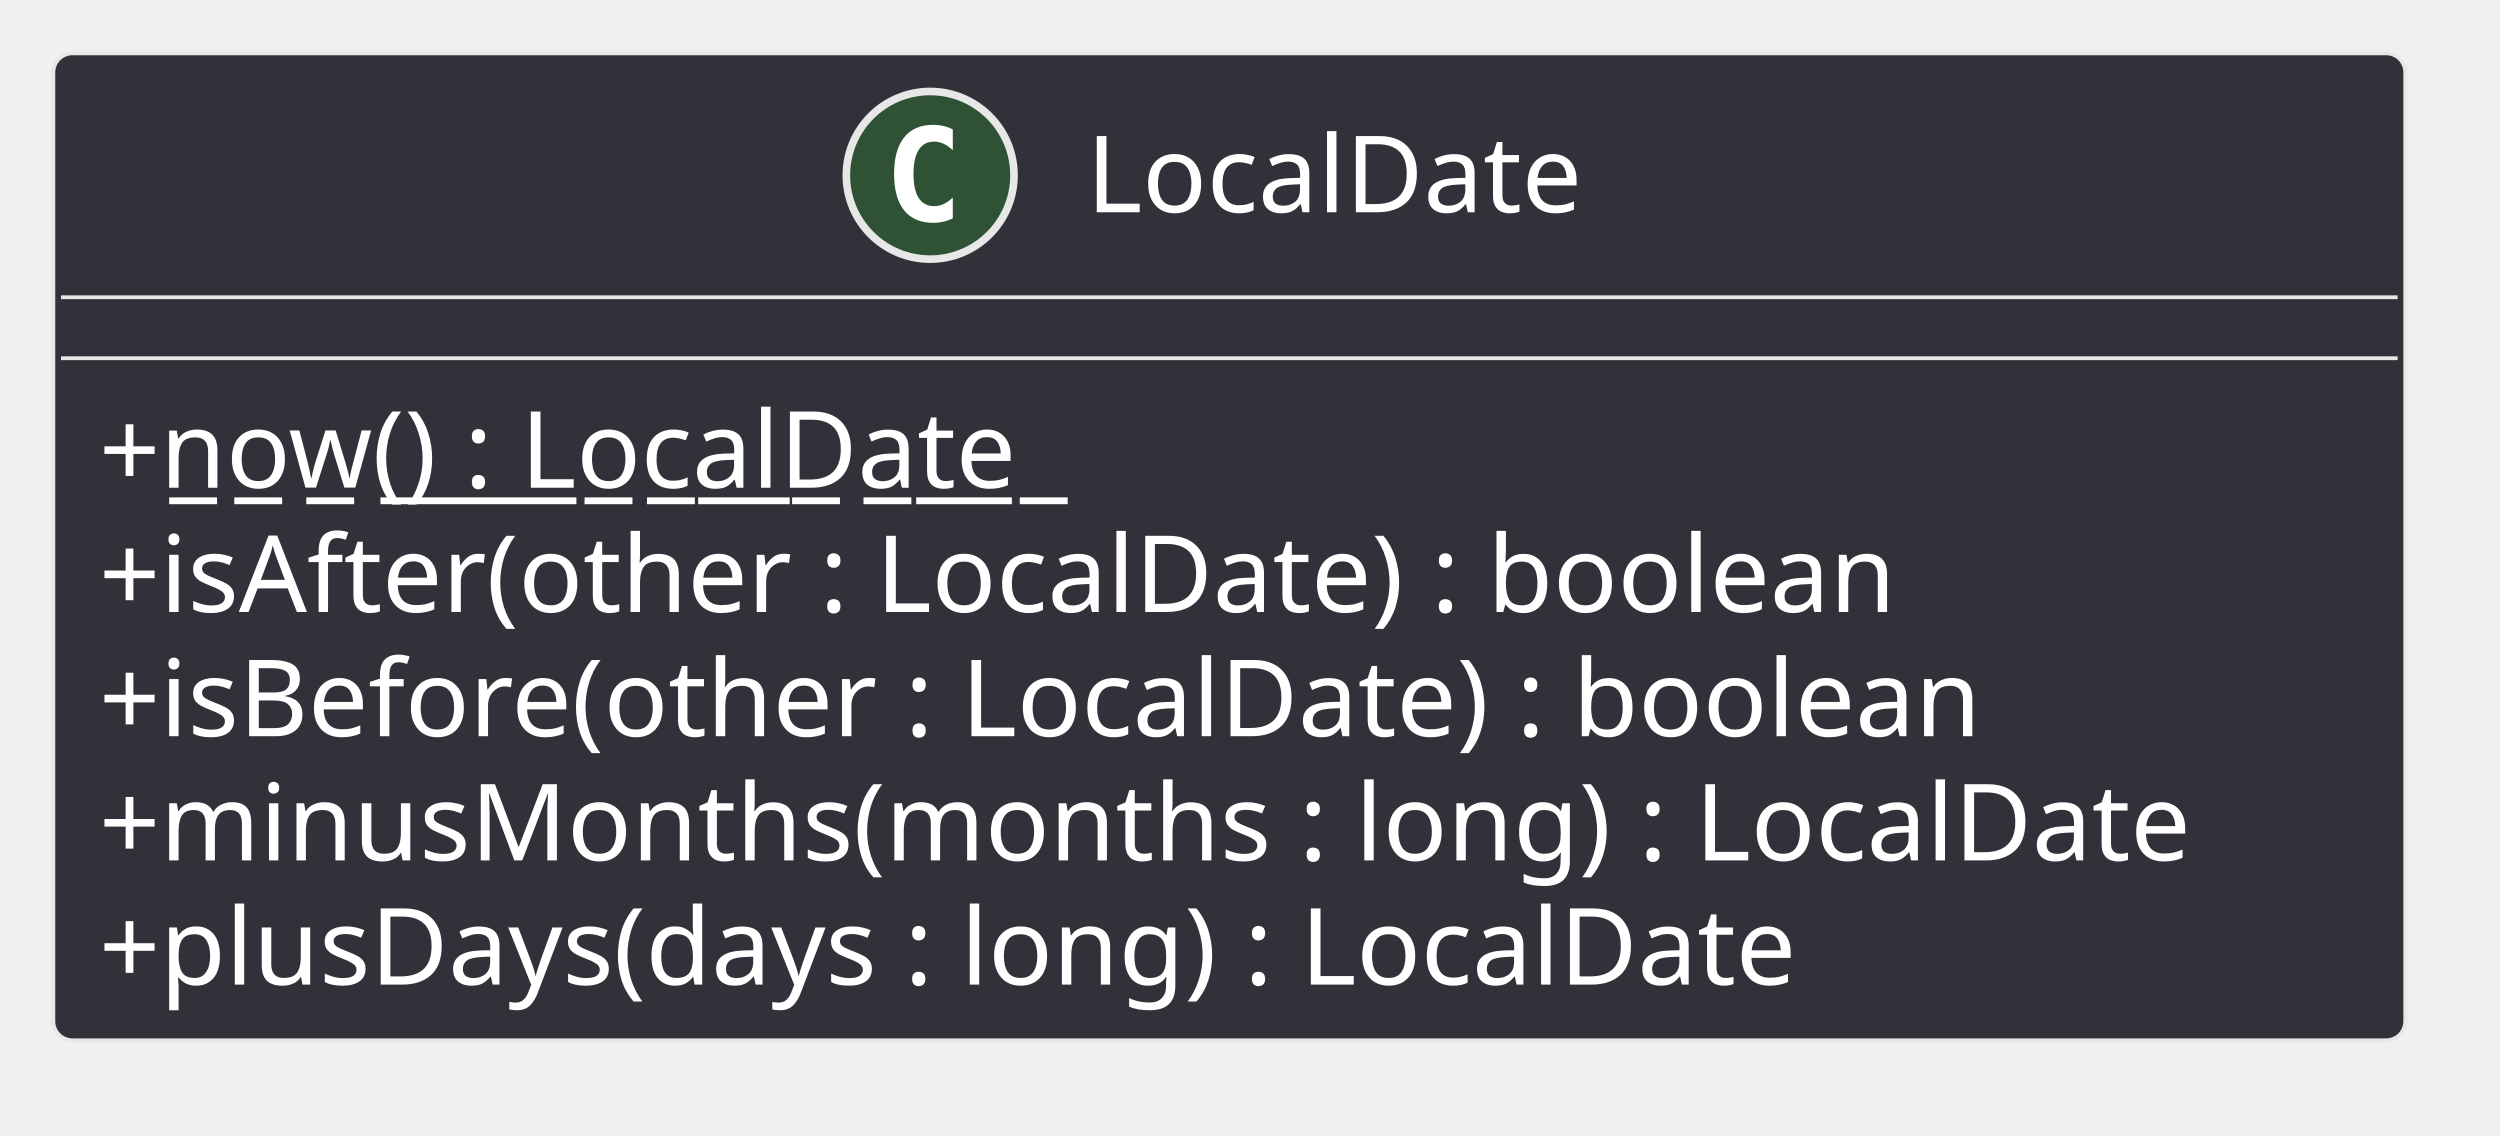
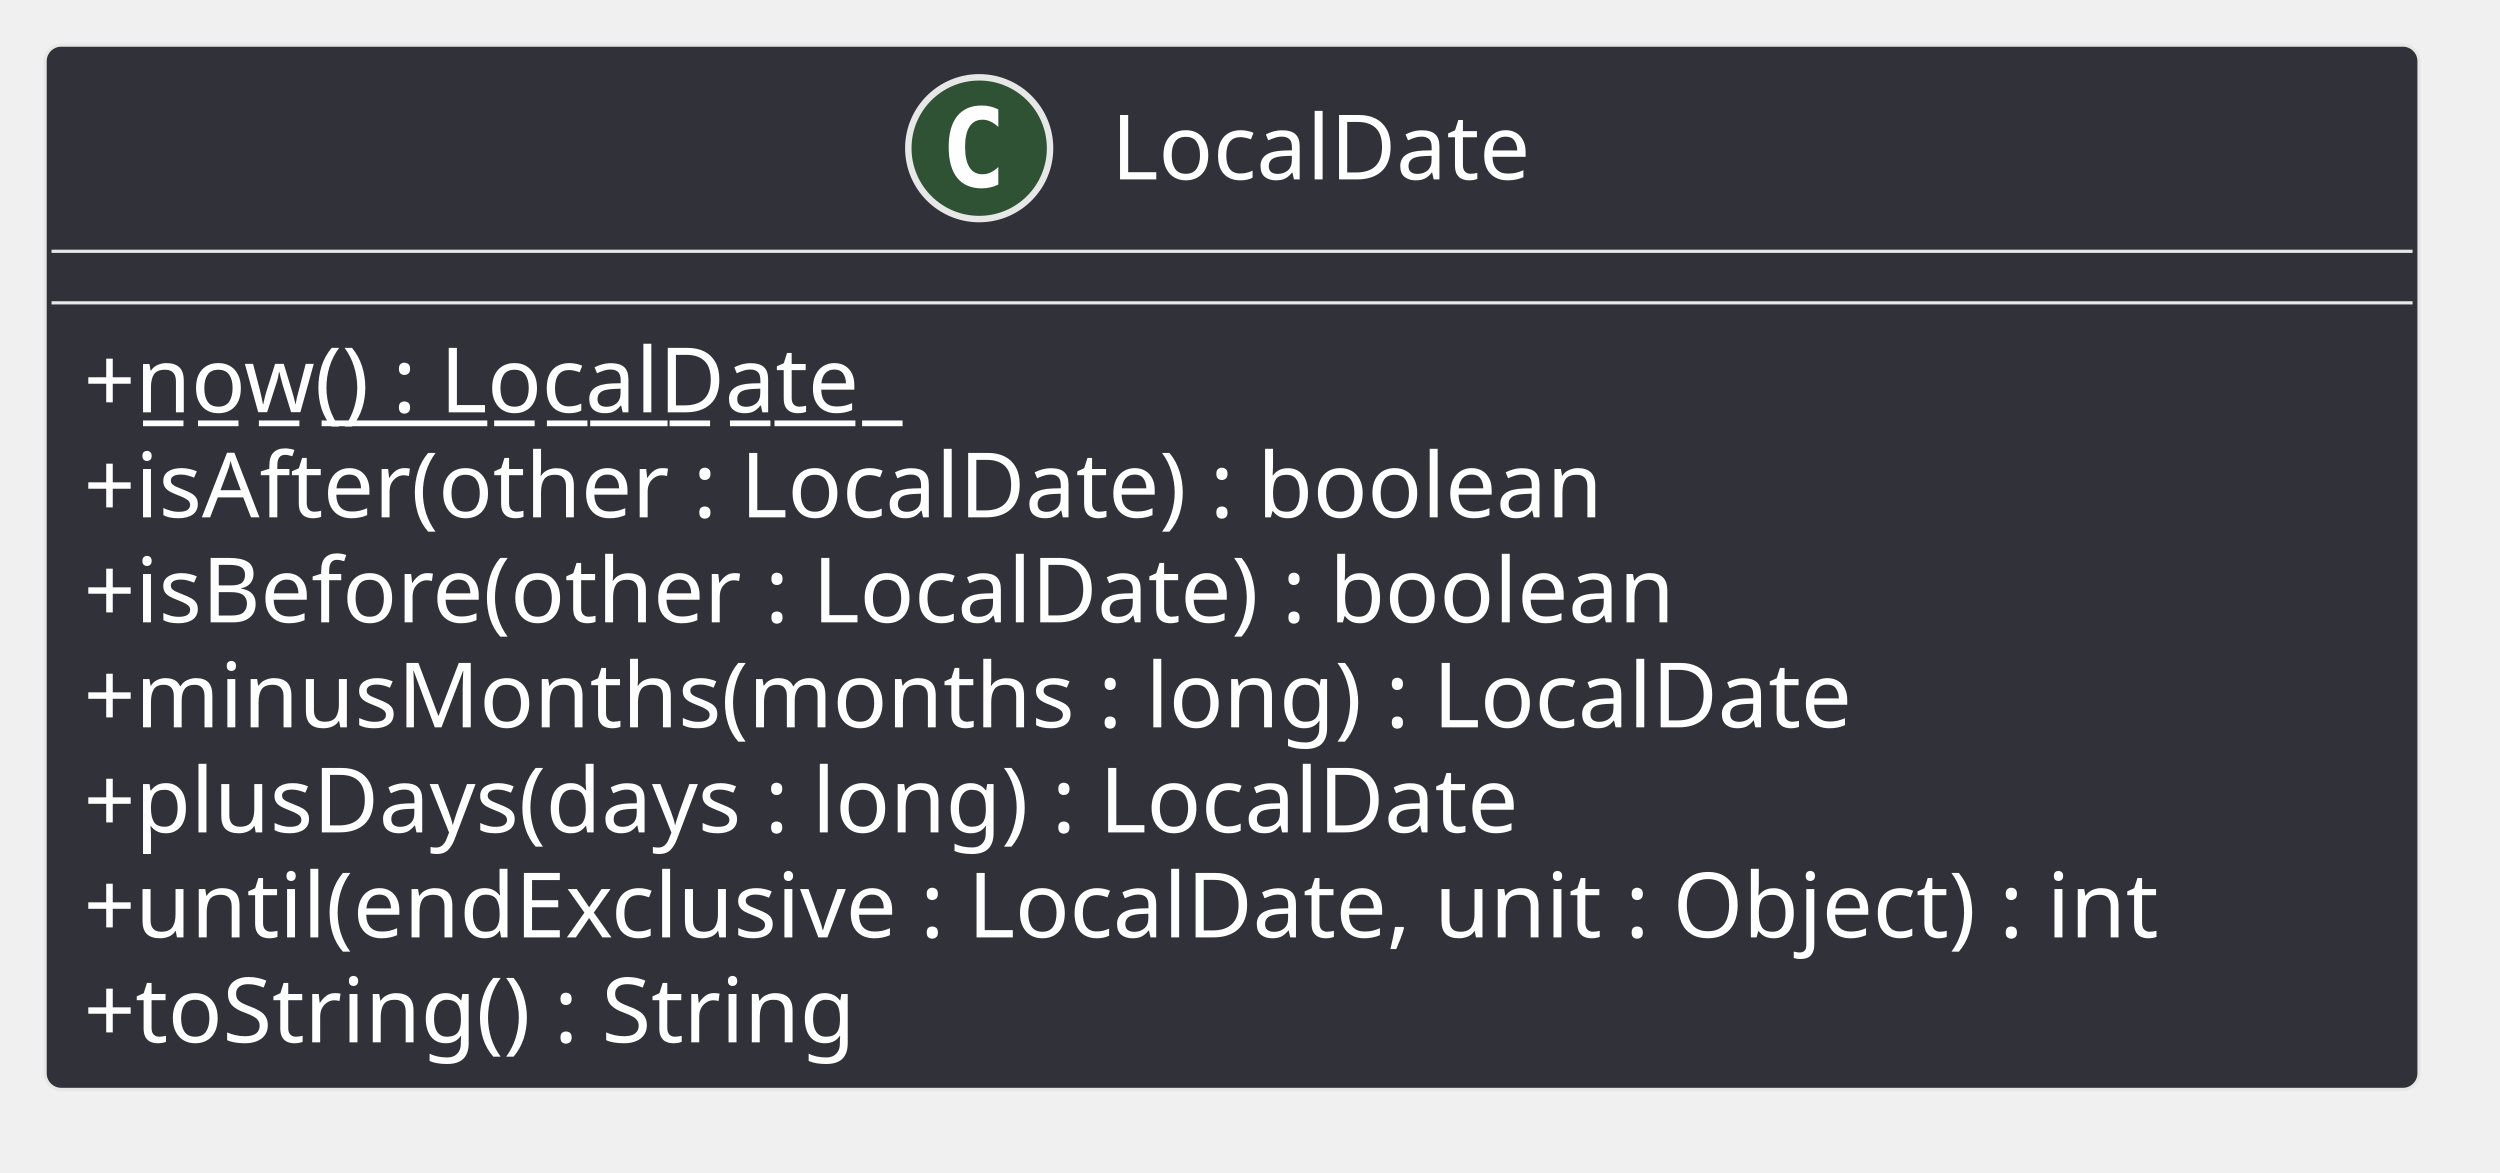
- <svg xmlns="http://www.w3.org/2000/svg" contentStyleType="text/css" data-diagram-type="CLASS" height="149px" preserveAspectRatio="none" style="width:328px;height:149px;" version="1.1" viewBox="0 0 328 149" width="328px" zoomAndPan="magnify">
+ <svg xmlns="http://www.w3.org/2000/svg" contentStyleType="text/css" data-diagram-type="CLASS" height="182px" preserveAspectRatio="none" style="width:388px;height:182px;" version="1.1" viewBox="0 0 388 182" width="388px" zoomAndPan="magnify">
  <defs />
  <g>
    <g class="entity" data-qualified-name="LocalDate" data-source-line="3" id="ent0002">
-       <rect fill="#313139" height="129.484" rx="2.5" ry="2.5" style="stroke:#E7E7E7;stroke-width:0.5;" width="308.57" x="7" y="7" />
-       <ellipse cx="122.039" cy="23" fill="#2E5233" rx="11" ry="11" style="stroke:#E7E7E7;stroke-width:1;" />
-       <path d="M125.007,28.641 Q124.429,28.938 123.789,29.078 Q123.148,29.234 122.445,29.234 Q119.945,29.234 118.617,27.594 Q117.304,25.938 117.304,22.812 Q117.304,19.688 118.617,18.031 Q119.945,16.375 122.445,16.375 Q123.148,16.375 123.789,16.531 Q124.445,16.688 125.007,16.984 L125.007,19.703 Q124.382,19.125 123.789,18.859 Q123.195,18.578 122.57,18.578 Q121.226,18.578 120.539,19.656 Q119.851,20.719 119.851,22.812 Q119.851,24.906 120.539,25.984 Q121.226,27.047 122.57,27.047 Q123.195,27.047 123.789,26.781 Q124.382,26.5 125.007,25.922 L125.007,28.641 Z " fill="#FFFFFF" />
-       <text fill="#FFFFFF" font-family="sans-serif" font-size="14" lengthAdjust="spacing" textLength="69.993" x="142.539" y="27.847">LocalDate</text>
-       <line style="stroke:#E7E7E7;stroke-width:0.5;" x1="8" x2="314.57" y1="39" y2="39" />
-       <line style="stroke:#E7E7E7;stroke-width:0.5;" x1="8" x2="314.57" y1="47" y2="47" />
+       <rect fill="#313139" height="162.078" rx="2.5" ry="2.5" style="stroke:#E7E7E7;stroke-width:0.5;" width="368.433" x="7" y="7" />
+       <ellipse cx="151.97" cy="23" fill="#2E5233" rx="11" ry="11" style="stroke:#E7E7E7;stroke-width:1;" />
+       <path d="M154.939,28.641 Q154.36,28.938 153.72,29.078 Q153.079,29.234 152.376,29.234 Q149.876,29.234 148.548,27.594 Q147.235,25.938 147.235,22.812 Q147.235,19.688 148.548,18.031 Q149.876,16.375 152.376,16.375 Q153.079,16.375 153.72,16.531 Q154.376,16.688 154.939,16.984 L154.939,19.703 Q154.314,19.125 153.72,18.859 Q153.126,18.578 152.501,18.578 Q151.157,18.578 150.47,19.656 Q149.782,20.719 149.782,22.812 Q149.782,24.906 150.47,25.984 Q151.157,27.047 152.501,27.047 Q153.126,27.047 153.72,26.781 Q154.314,26.5 154.939,25.922 L154.939,28.641 Z " fill="#FFFFFF" />
+       <text fill="#FFFFFF" font-family="sans-serif" font-size="14" lengthAdjust="spacing" textLength="69.993" x="172.47" y="27.847">LocalDate</text>
+       <line style="stroke:#E7E7E7;stroke-width:0.5;" x1="8" x2="374.433" y1="39" y2="39" />
+       <line style="stroke:#E7E7E7;stroke-width:0.5;" x1="8" x2="374.433" y1="47" y2="47" />
      <text fill="#FFFFFF" font-family="sans-serif" font-size="14" lengthAdjust="spacing" textLength="139.603" x="13" y="63.995">+n̲o̲w̲(̲)̲ ̲:̲ ̲L̲o̲c̲a̲l̲D̲a̲t̲e̲ ̲</text>
      <text fill="#FFFFFF" font-family="sans-serif" font-size="14" lengthAdjust="spacing" textLength="258.699" x="13" y="80.292">+isAfter(other : LocalDate) : boolean</text>
      <text fill="#FFFFFF" font-family="sans-serif" font-size="14" lengthAdjust="spacing" textLength="270.416" x="13" y="96.589">+isBefore(other : LocalDate) : boolean</text>
      <text fill="#FFFFFF" font-family="sans-serif" font-size="14" lengthAdjust="spacing" textLength="296.57" x="13" y="112.886">+minusMonths(months : long) : LocalDate</text>
      <text fill="#FFFFFF" font-family="sans-serif" font-size="14" lengthAdjust="spacing" textLength="247.023" x="13" y="129.183">+plusDays(days : long) : LocalDate</text>
+       <text fill="#FFFFFF" font-family="sans-serif" font-size="14" lengthAdjust="spacing" textLength="356.433" x="13" y="145.48">+until(endExclusive : LocalDate, unit : Object) : int</text>
+       <text fill="#FFFFFF" font-family="sans-serif" font-size="14" lengthAdjust="spacing" textLength="133.889" x="13" y="161.776">+toString() : String</text>
    </g>
  </g>
</svg>
